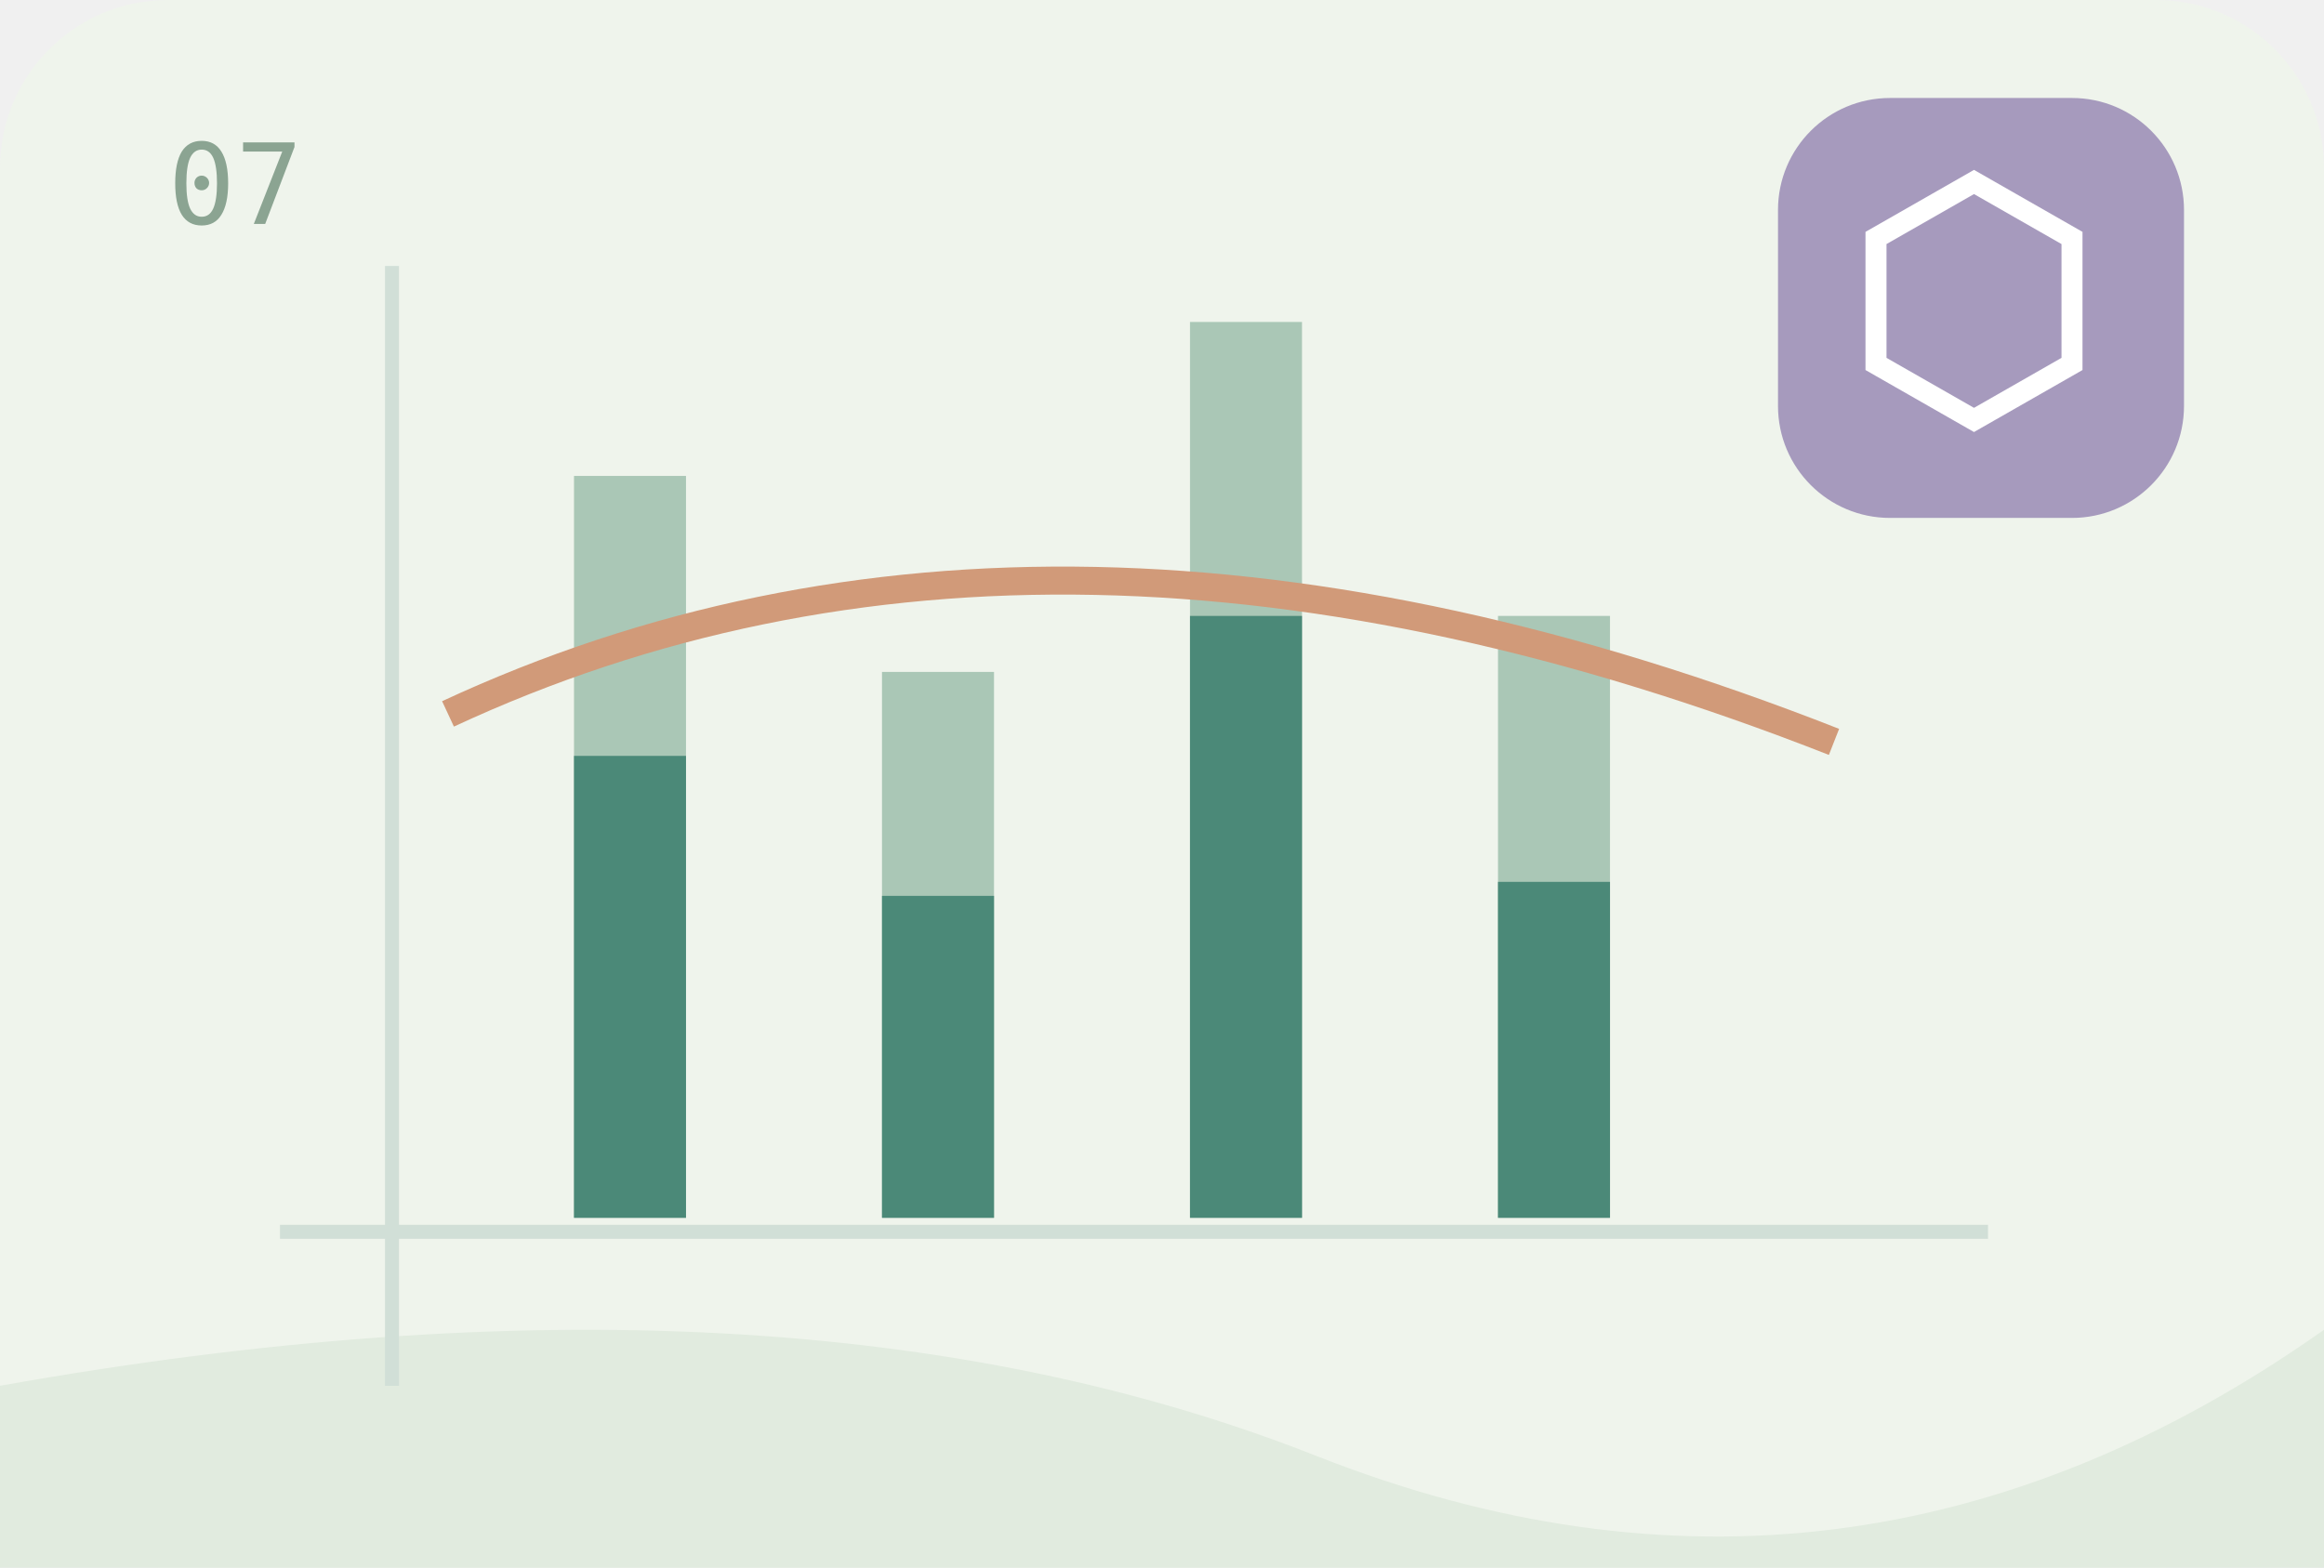
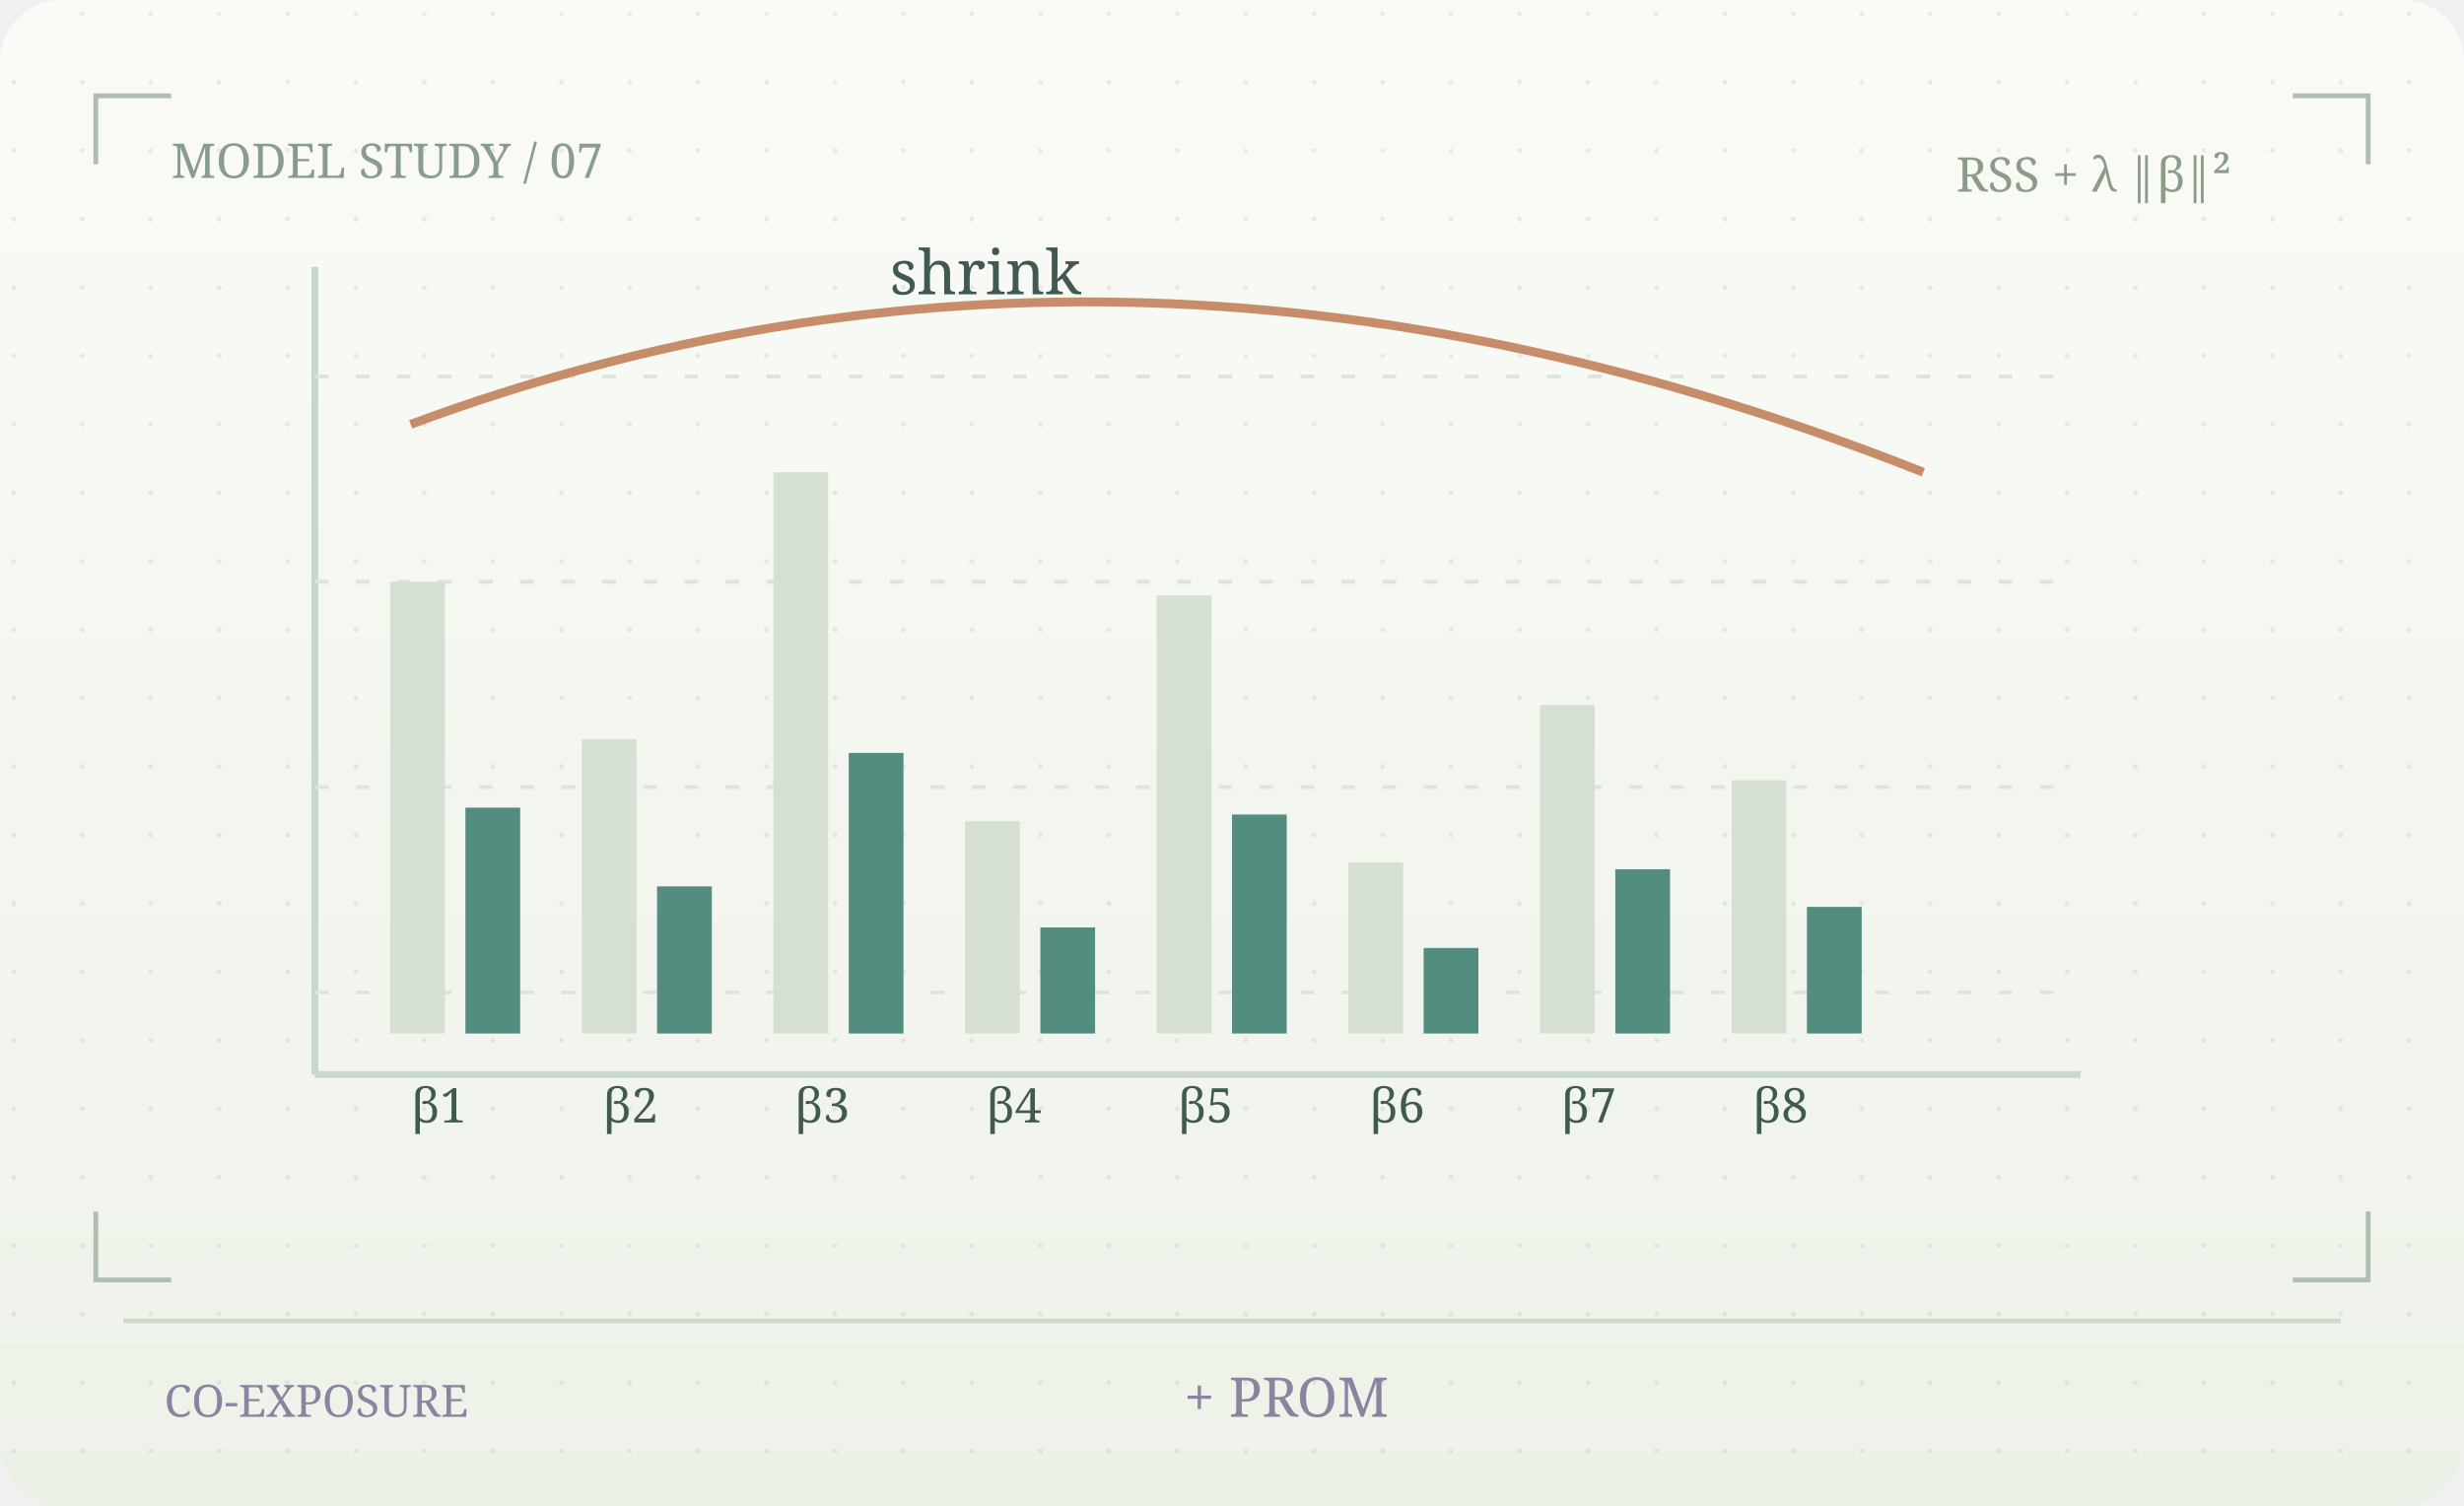
- <svg xmlns="http://www.w3.org/2000/svg" viewBox="0 0 166 112">
-   <rect width="166" height="112" rx="12" fill="#eff4ec" />
-   <path d="M0 99Q56 89 94 104T166 95V112H0Z" fill="#e1ebdf" />
-   <path d="M20 88H142M28 99V19" stroke="#d1dfd7" fill="none" />
-   <g stroke="#aac7b6" stroke-width="8">
-     <path d="M45 87V34M67 87V48M89 87V23M111 87V44" />
-   </g>
-   <g stroke="#4b8978" stroke-width="8">
-     <path d="M45 87V54M67 87V64M89 87V44M111 87V63" />
-   </g>
-   <path d="M32 51Q75 31 131 53" fill="none" stroke="#d19a79" stroke-width="2" />
-   <rect x="127" y="7" width="29" height="30" rx="8" fill="#a69abd" />
-   <path d="M134 17l7-4 7 4v9l-7 4-7-4Z" fill="none" stroke="white" stroke-width="1.5" />
-   <text x="12" y="16" fill="#8ba492" font-family="monospace" font-size="8">07</text>
+ <svg xmlns="http://www.w3.org/2000/svg" viewBox="0 0 360 220">
+   <defs>
+     <linearGradient id="paper" x2="0" y2="1">
+       <stop stop-color="#fafbf7" />
+       <stop offset="1" stop-color="#edf2e9" />
+     </linearGradient>
+     <pattern id="dots" width="10" height="10" patternUnits="userSpaceOnUse">
+       <circle cx="2" cy="2" r=".35" fill="#77917d" opacity=".15" />
+     </pattern>
+   </defs>
+   <rect width="360" height="220" rx="9" fill="url(#paper)" />
+   <rect width="360" height="220" rx="9" fill="url(#dots)" />
+   <path d="M14 24V14H25M335 14H346V24M14 177V187H25M335 187H346V177" fill="none" stroke="#afbeb0" stroke-width=".7" />
+   <text x="25" y="26" fill="#899d8c" font-family="Georgia,serif" font-size="7">MODEL STUDY / 07</text>
+   <path d="M46 157H304M46 157V39" fill="none" stroke="#c8d7ce" stroke-width="1" />
+   <path d="M46 55H304" fill="none" stroke="#dde5db" stroke-width="0.55" stroke-dasharray="2 4" />
+   <path d="M46 85H304" fill="none" stroke="#dde5db" stroke-width="0.55" stroke-dasharray="2 4" />
+   <path d="M46 115H304" fill="none" stroke="#dde5db" stroke-width="0.55" stroke-dasharray="2 4" />
+   <path d="M46 145H304" fill="none" stroke="#dde5db" stroke-width="0.55" stroke-dasharray="2 4" />
+   <rect x="57" y="85" width="8" height="66" fill="#d5dfd2" />
+   <rect x="68" y="118" width="8" height="33" fill="#528d80" />
+   <text x="60" y="164" fill="#405951" font-family="Georgia,serif" font-size="7">β1</text>
+   <rect x="85" y="108" width="8" height="43" fill="#d5dfd2" />
+   <rect x="96" y="129.5" width="8" height="21.5" fill="#528d80" />
+   <text x="88" y="164" fill="#405951" font-family="Georgia,serif" font-size="7">β2</text>
+   <rect x="113" y="69" width="8" height="82" fill="#d5dfd2" />
+   <rect x="124" y="110" width="8" height="41" fill="#528d80" />
+   <text x="116" y="164" fill="#405951" font-family="Georgia,serif" font-size="7">β3</text>
+   <rect x="141" y="120" width="8" height="31" fill="#d5dfd2" />
+   <rect x="152" y="135.5" width="8" height="15.5" fill="#528d80" />
+   <text x="144" y="164" fill="#405951" font-family="Georgia,serif" font-size="7">β4</text>
+   <rect x="169" y="87" width="8" height="64" fill="#d5dfd2" />
+   <rect x="180" y="119" width="8" height="32" fill="#528d80" />
+   <text x="172" y="164" fill="#405951" font-family="Georgia,serif" font-size="7">β5</text>
+   <rect x="197" y="126" width="8" height="25" fill="#d5dfd2" />
+   <rect x="208" y="138.5" width="8" height="12.5" fill="#528d80" />
+   <text x="200" y="164" fill="#405951" font-family="Georgia,serif" font-size="7">β6</text>
+   <rect x="225" y="103" width="8" height="48" fill="#d5dfd2" />
+   <rect x="236" y="127" width="8" height="24" fill="#528d80" />
+   <text x="228" y="164" fill="#405951" font-family="Georgia,serif" font-size="7">β7</text>
+   <rect x="253" y="114" width="8" height="37" fill="#d5dfd2" />
+   <rect x="264" y="132.5" width="8" height="18.5" fill="#528d80" />
+   <text x="256" y="164" fill="#405951" font-family="Georgia,serif" font-size="7">β8</text>
+   <path d="M60 62Q165 23 281 69" fill="none" stroke="#c78d6b" stroke-width="1.3" />
+   <text x="130" y="43" fill="#405951" font-family="Georgia,serif" font-size="9">shrink</text>
+   <path d="M18 193H342" stroke="#cfd9cc" stroke-width=".7" />
+   <text x="24" y="207" fill="#8c83a0" font-family="Georgia,serif" font-size="6.5">CO-EXPOSURE</text>
+   <text x="173" y="207" fill="#8c83a0" font-family="Georgia,serif" font-size="8">+ PROM</text>
+   <text x="326" y="28" fill="#8b9c89" text-anchor="end" font-family="Georgia" font-size="7">RSS + λ ‖β‖²</text>
</svg>
